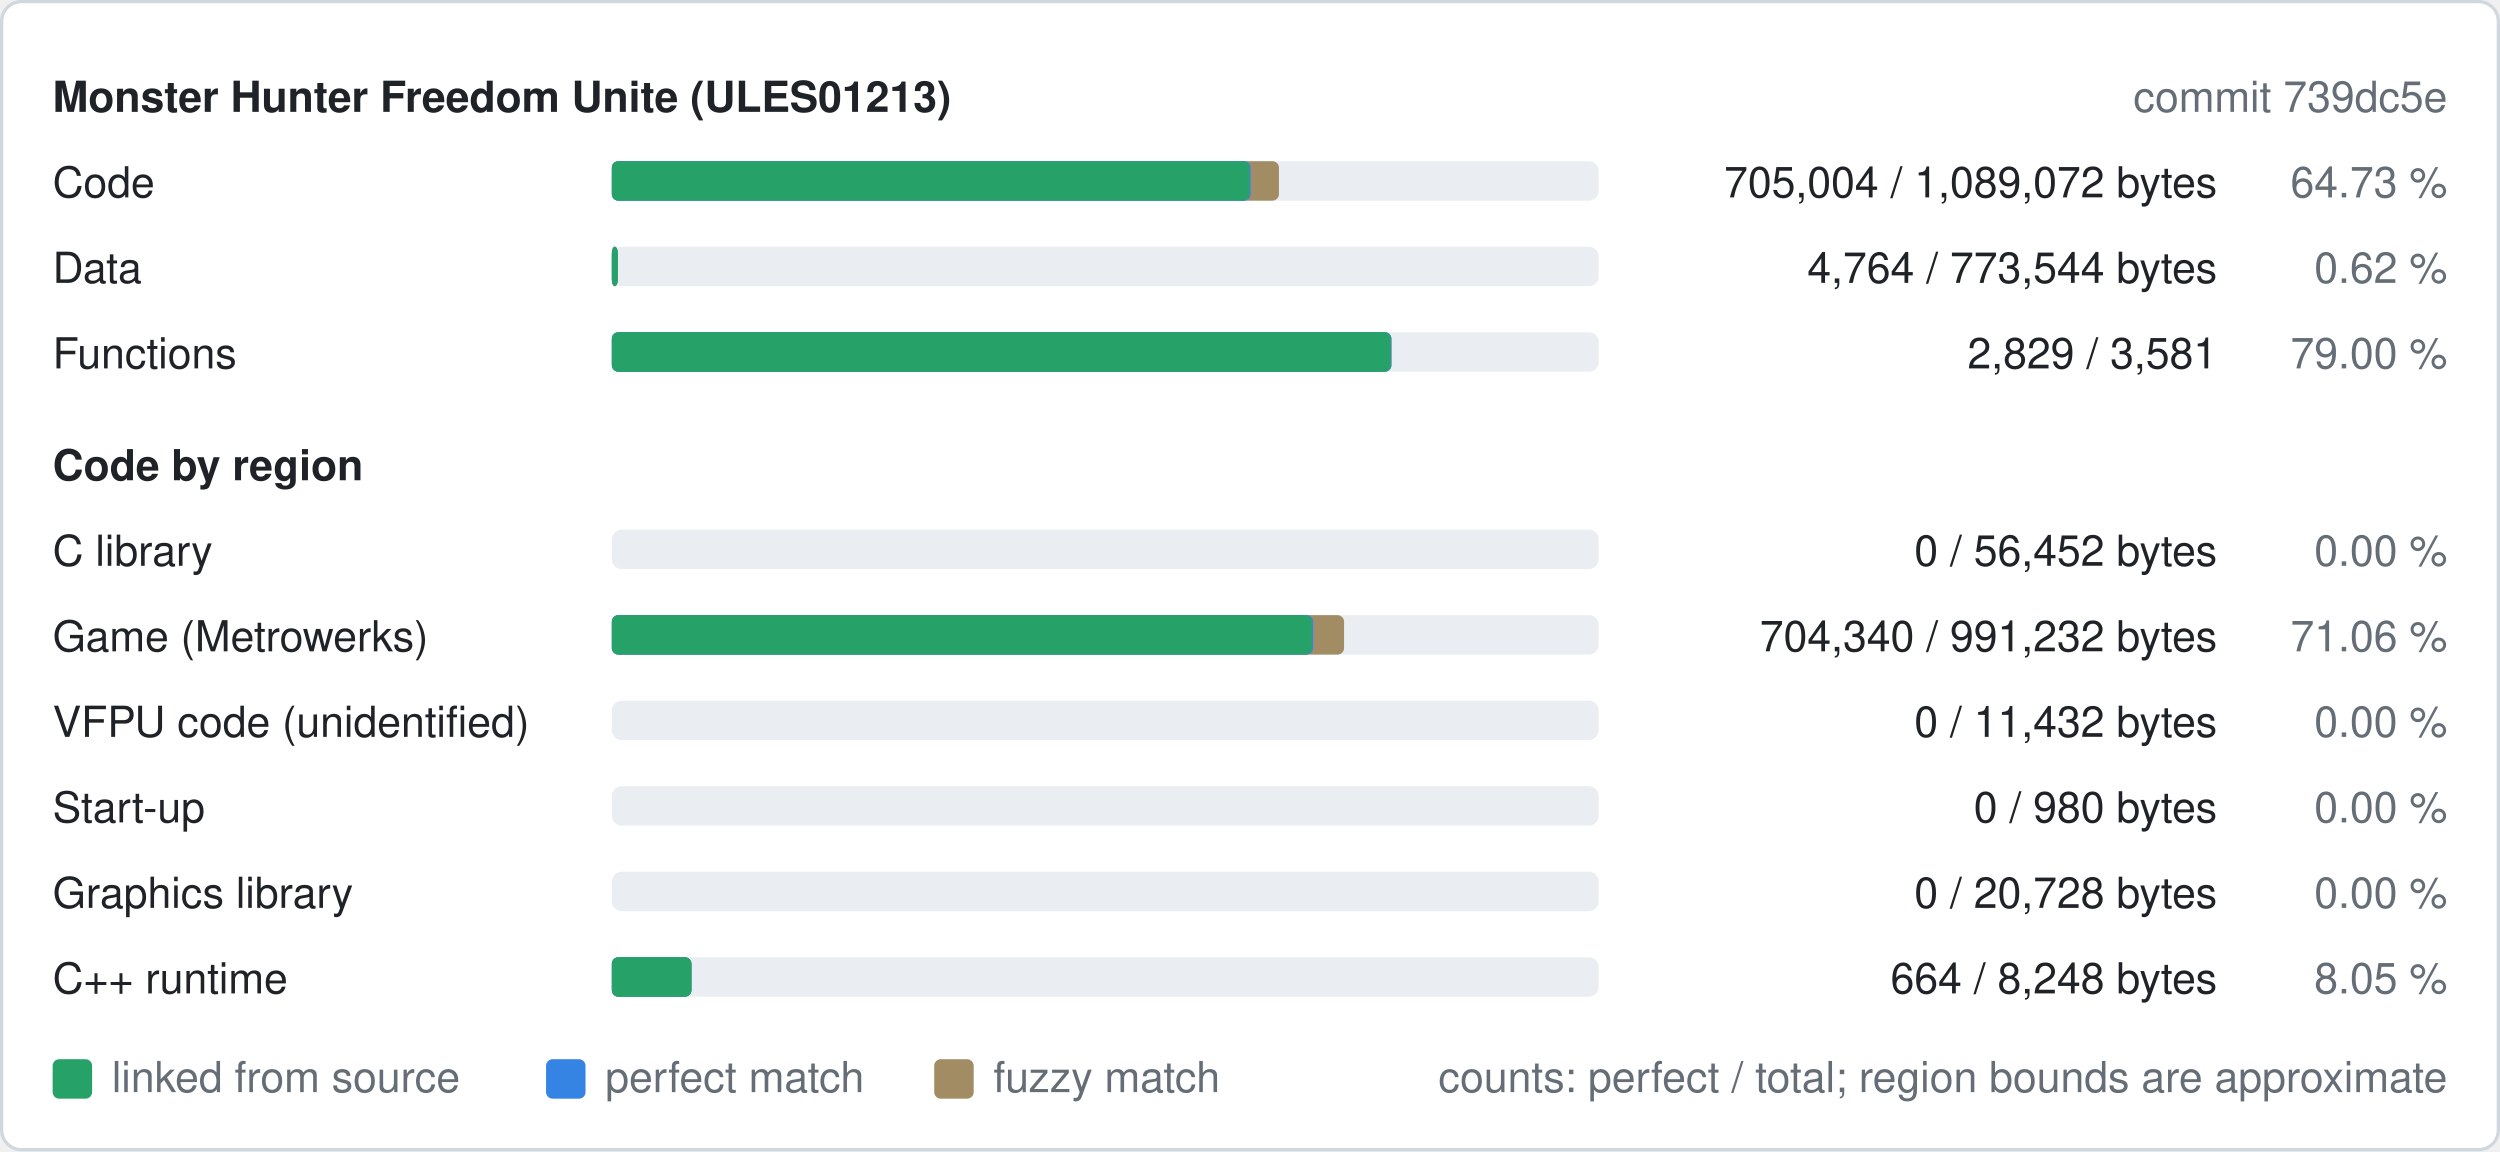
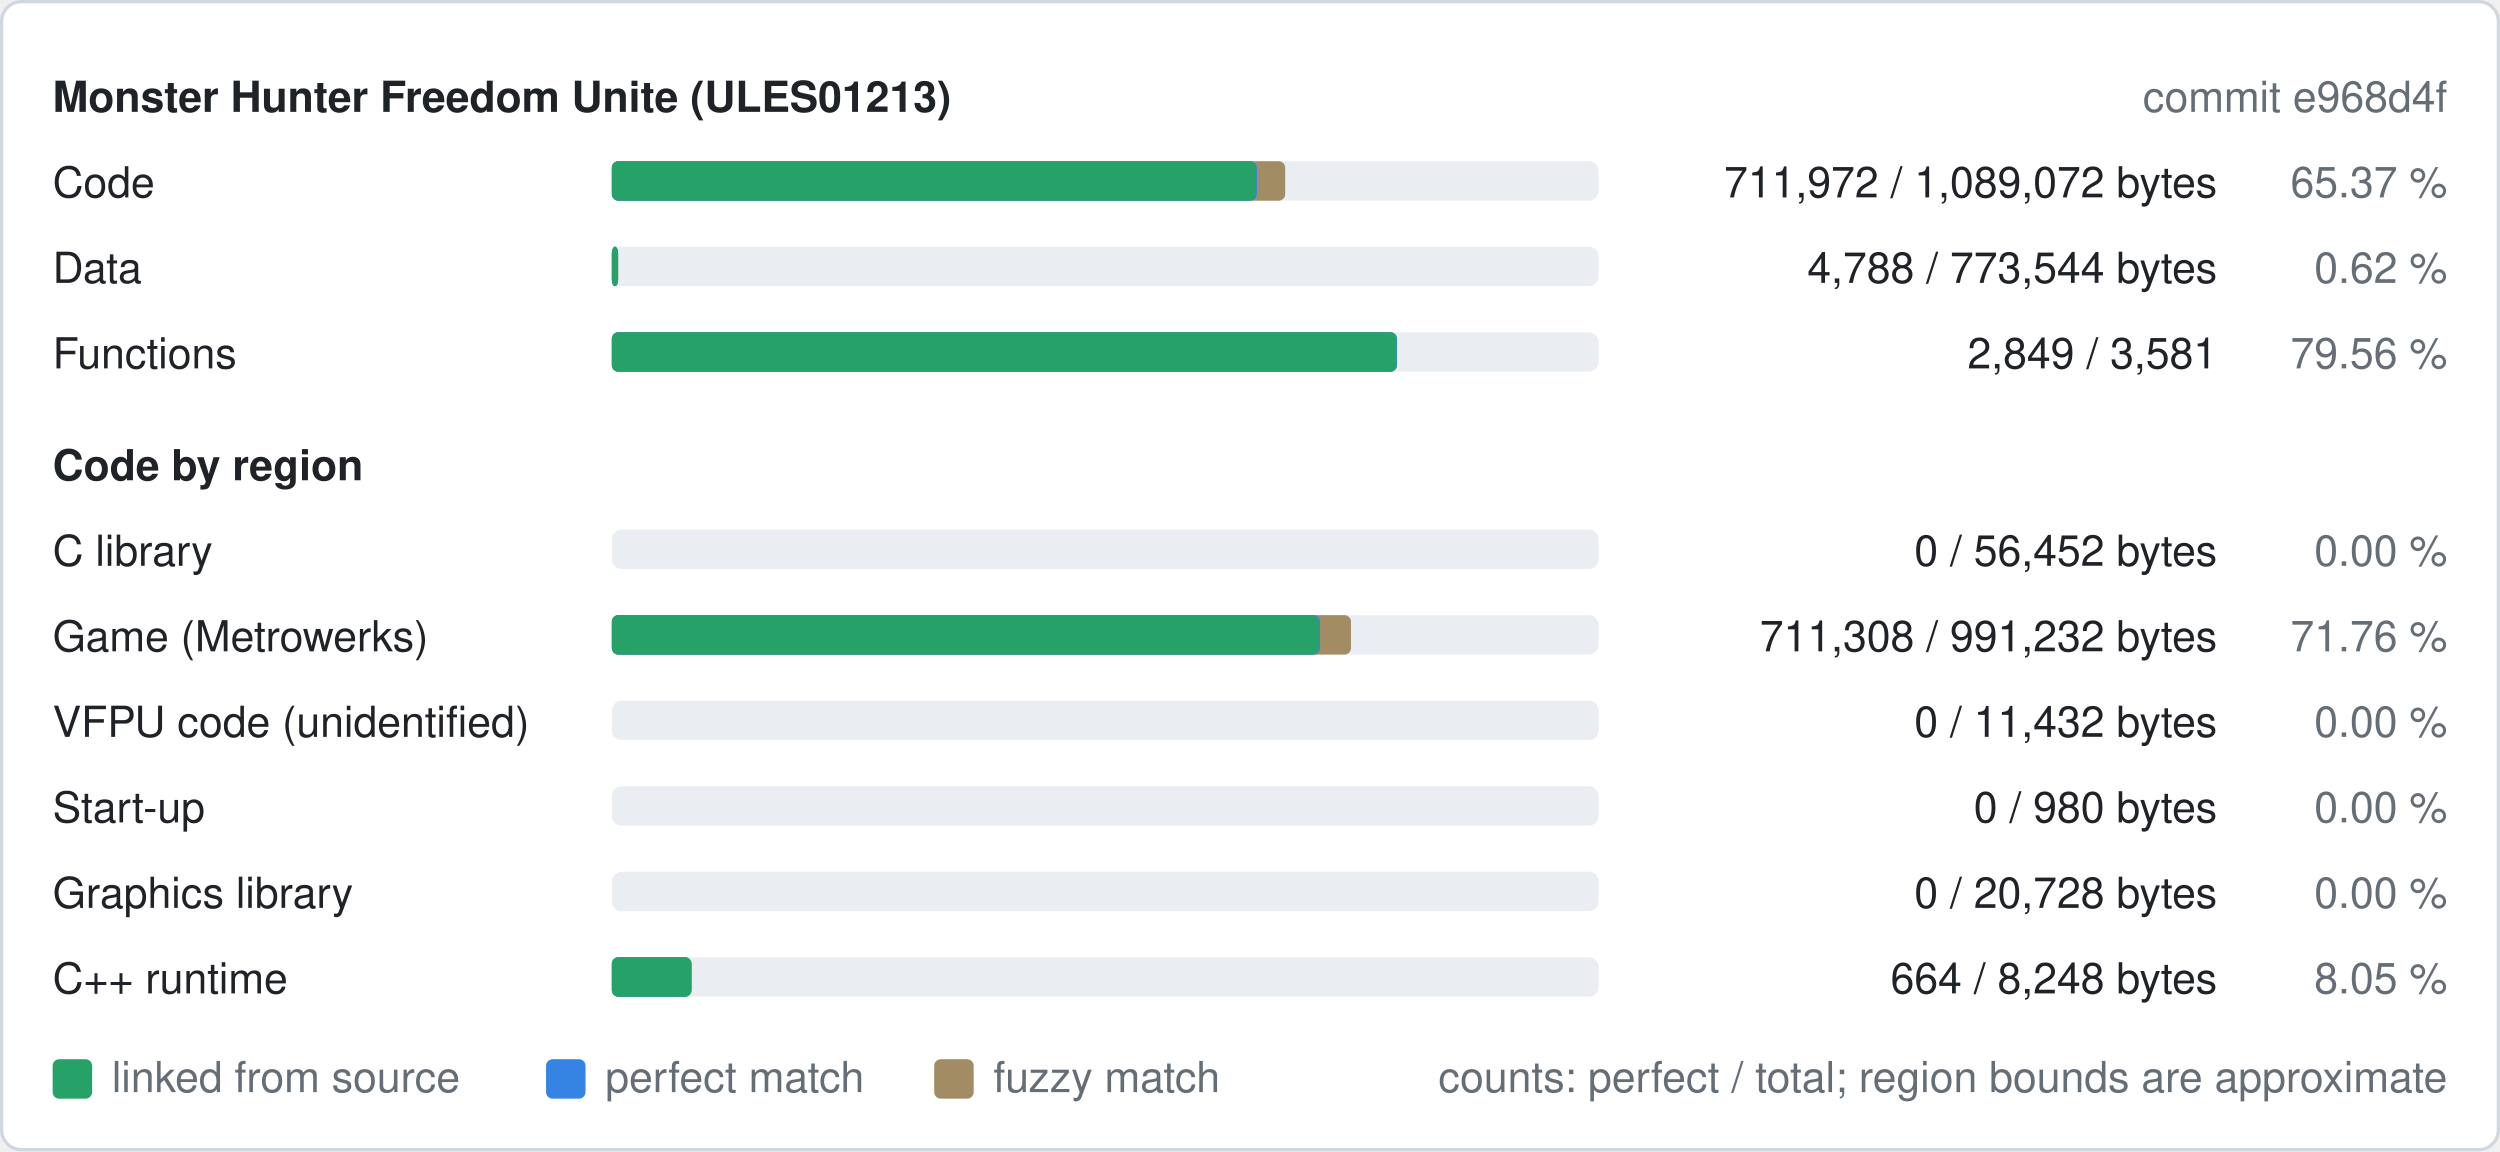
<svg xmlns="http://www.w3.org/2000/svg" width="760" height="350" viewBox="0 0 760 350" role="img" aria-label="Decompilation progress of ULES01213">
  <style>
text{font-family:-apple-system,BlinkMacSystemFont,"Segoe UI",Helvetica,Arial,sans-serif;font-size:13px}
.b{font-weight:600}
.bg{fill:#ffffff;stroke:#d0d7de}.t{fill:#1f2328}.m{fill:#656d76}.track{fill:#eaeef2}.fuzzy{fill:#a28c64}.perfect{fill:#3584e4}.linked{fill:#26a269}
@media (prefers-color-scheme: dark){.bg{fill:#0d1117;stroke:#30363d}.t{fill:#e6edf3}.m{fill:#8d96a0}.track{fill:#21262d}.fuzzy{fill:#a28c64}.perfect{fill:#3584e4}.linked{fill:#2ec27e}}
</style>
  <rect class="bg" x="0.5" y="0.5" width="759" height="349" rx="6" />
  <text class="t b" x="16" y="34">Monster Hunter Freedom Unite (ULES01213)</text>
-   <text class="m" x="744" y="34" text-anchor="end">commit 739dc5e</text>
+   <text class="m" x="744" y="34" text-anchor="end">commit e968d4f</text>
  <text class="t" x="16" y="60">Code</text>
  <rect class="track" x="186" y="49" width="300" height="12" rx="3" />
-   <rect class="fuzzy" x="186" y="49" width="202.8" height="12" rx="2" />
-   <rect class="perfect" x="186" y="49" width="194.2" height="12" rx="2" />
-   <rect class="linked" x="186" y="49" width="193.8" height="12" rx="2" />
-   <text class="t" x="674" y="60" text-anchor="end">705,004 / 1,089,072 bytes</text>
-   <text class="m" x="744" y="60" text-anchor="end">64.73 %</text>
+   <rect class="fuzzy" x="186" y="49" width="204.7" height="12" rx="2" />
+   <rect class="perfect" x="186" y="49" width="196.1" height="12" rx="2" />
+   <rect class="linked" x="186" y="49" width="195.7" height="12" rx="2" />
+   <text class="t" x="674" y="60" text-anchor="end">711,972 / 1,089,072 bytes</text>
+   <text class="m" x="744" y="60" text-anchor="end">65.37 %</text>
  <text class="t" x="16" y="86">Data</text>
  <rect class="track" x="186" y="75" width="300" height="12" rx="3" />
-   <rect class="fuzzy" x="186" y="75" width="1.8" height="12" rx="2" />
-   <rect class="perfect" x="186" y="75" width="1.8" height="12" rx="2" />
-   <rect class="linked" x="186" y="75" width="1.8" height="12" rx="2" />
-   <text class="t" x="674" y="86" text-anchor="end">4,764 / 773,544 bytes</text>
+   <rect class="fuzzy" x="186" y="75" width="1.9" height="12" rx="2" />
+   <rect class="perfect" x="186" y="75" width="1.9" height="12" rx="2" />
+   <rect class="linked" x="186" y="75" width="1.9" height="12" rx="2" />
+   <text class="t" x="674" y="86" text-anchor="end">4,788 / 773,544 bytes</text>
  <text class="m" x="744" y="86" text-anchor="end">0.62 %</text>
  <text class="t" x="16" y="112">Functions</text>
  <rect class="track" x="186" y="101" width="300" height="12" rx="3" />
-   <rect class="fuzzy" x="186" y="101" width="237.0" height="12" rx="2" />
-   <rect class="perfect" x="186" y="101" width="237.0" height="12" rx="2" />
-   <rect class="linked" x="186" y="101" width="236.8" height="12" rx="2" />
-   <text class="t" x="674" y="112" text-anchor="end">2,829 / 3,581</text>
-   <text class="m" x="744" y="112" text-anchor="end">79.00 %</text>
+   <rect class="fuzzy" x="186" y="101" width="238.7" height="12" rx="2" />
+   <rect class="perfect" x="186" y="101" width="238.7" height="12" rx="2" />
+   <rect class="linked" x="186" y="101" width="238.5" height="12" rx="2" />
+   <text class="t" x="674" y="112" text-anchor="end">2,849 / 3,581</text>
+   <text class="m" x="744" y="112" text-anchor="end">79.56 %</text>
  <text class="t b" x="16" y="146">Code by region</text>
  <text class="t" x="16" y="172">C library</text>
  <rect class="track" x="186" y="161" width="300" height="12" rx="3" />
  <text class="t" x="674" y="172" text-anchor="end">0 / 56,452 bytes</text>
  <text class="m" x="744" y="172" text-anchor="end">0.00 %</text>
  <text class="t" x="16" y="198">Game (Metrowerks)</text>
  <rect class="track" x="186" y="187" width="300" height="12" rx="3" />
-   <rect class="fuzzy" x="186" y="187" width="222.6" height="12" rx="2" />
-   <rect class="perfect" x="186" y="187" width="213.2" height="12" rx="2" />
-   <rect class="linked" x="186" y="187" width="212.8" height="12" rx="2" />
-   <text class="t" x="674" y="198" text-anchor="end">704,340 / 991,232 bytes</text>
-   <text class="m" x="744" y="198" text-anchor="end">71.06 %</text>
+   <rect class="fuzzy" x="186" y="187" width="224.7" height="12" rx="2" />
+   <rect class="perfect" x="186" y="187" width="215.3" height="12" rx="2" />
+   <rect class="linked" x="186" y="187" width="214.9" height="12" rx="2" />
+   <text class="t" x="674" y="198" text-anchor="end">711,308 / 991,232 bytes</text>
+   <text class="m" x="744" y="198" text-anchor="end">71.76 %</text>
  <text class="t" x="16" y="224">VFPU code (unidentified)</text>
  <rect class="track" x="186" y="213" width="300" height="12" rx="3" />
  <text class="t" x="674" y="224" text-anchor="end">0 / 11,432 bytes</text>
  <text class="m" x="744" y="224" text-anchor="end">0.00 %</text>
  <text class="t" x="16" y="250">Start-up</text>
  <rect class="track" x="186" y="239" width="300" height="12" rx="3" />
  <text class="t" x="674" y="250" text-anchor="end">0 / 980 bytes</text>
  <text class="m" x="744" y="250" text-anchor="end">0.00 %</text>
  <text class="t" x="16" y="276">Graphics library</text>
  <rect class="track" x="186" y="265" width="300" height="12" rx="3" />
  <text class="t" x="674" y="276" text-anchor="end">0 / 20,728 bytes</text>
  <text class="m" x="744" y="276" text-anchor="end">0.00 %</text>
  <text class="t" x="16" y="302">C++ runtime</text>
  <rect class="track" x="186" y="291" width="300" height="12" rx="3" />
  <rect class="fuzzy" x="186" y="291" width="24.2" height="12" rx="2" />
  <rect class="perfect" x="186" y="291" width="24.2" height="12" rx="2" />
  <rect class="linked" x="186" y="291" width="24.2" height="12" rx="2" />
  <text class="t" x="674" y="302" text-anchor="end">664 / 8,248 bytes</text>
  <text class="m" x="744" y="302" text-anchor="end">8.05 %</text>
  <rect class="linked" x="16" y="322" width="12" height="12" rx="2" />
  <text class="m" x="34" y="332">linked from source</text>
  <rect class="perfect" x="166" y="322" width="12" height="12" rx="2" />
  <text class="m" x="184" y="332">perfect match</text>
  <rect class="fuzzy" x="284" y="322" width="12" height="12" rx="2" />
  <text class="m" x="302" y="332">fuzzy match</text>
  <text class="m" x="744" y="332" text-anchor="end">counts: perfect / total; region bounds are approximate</text>
</svg>
